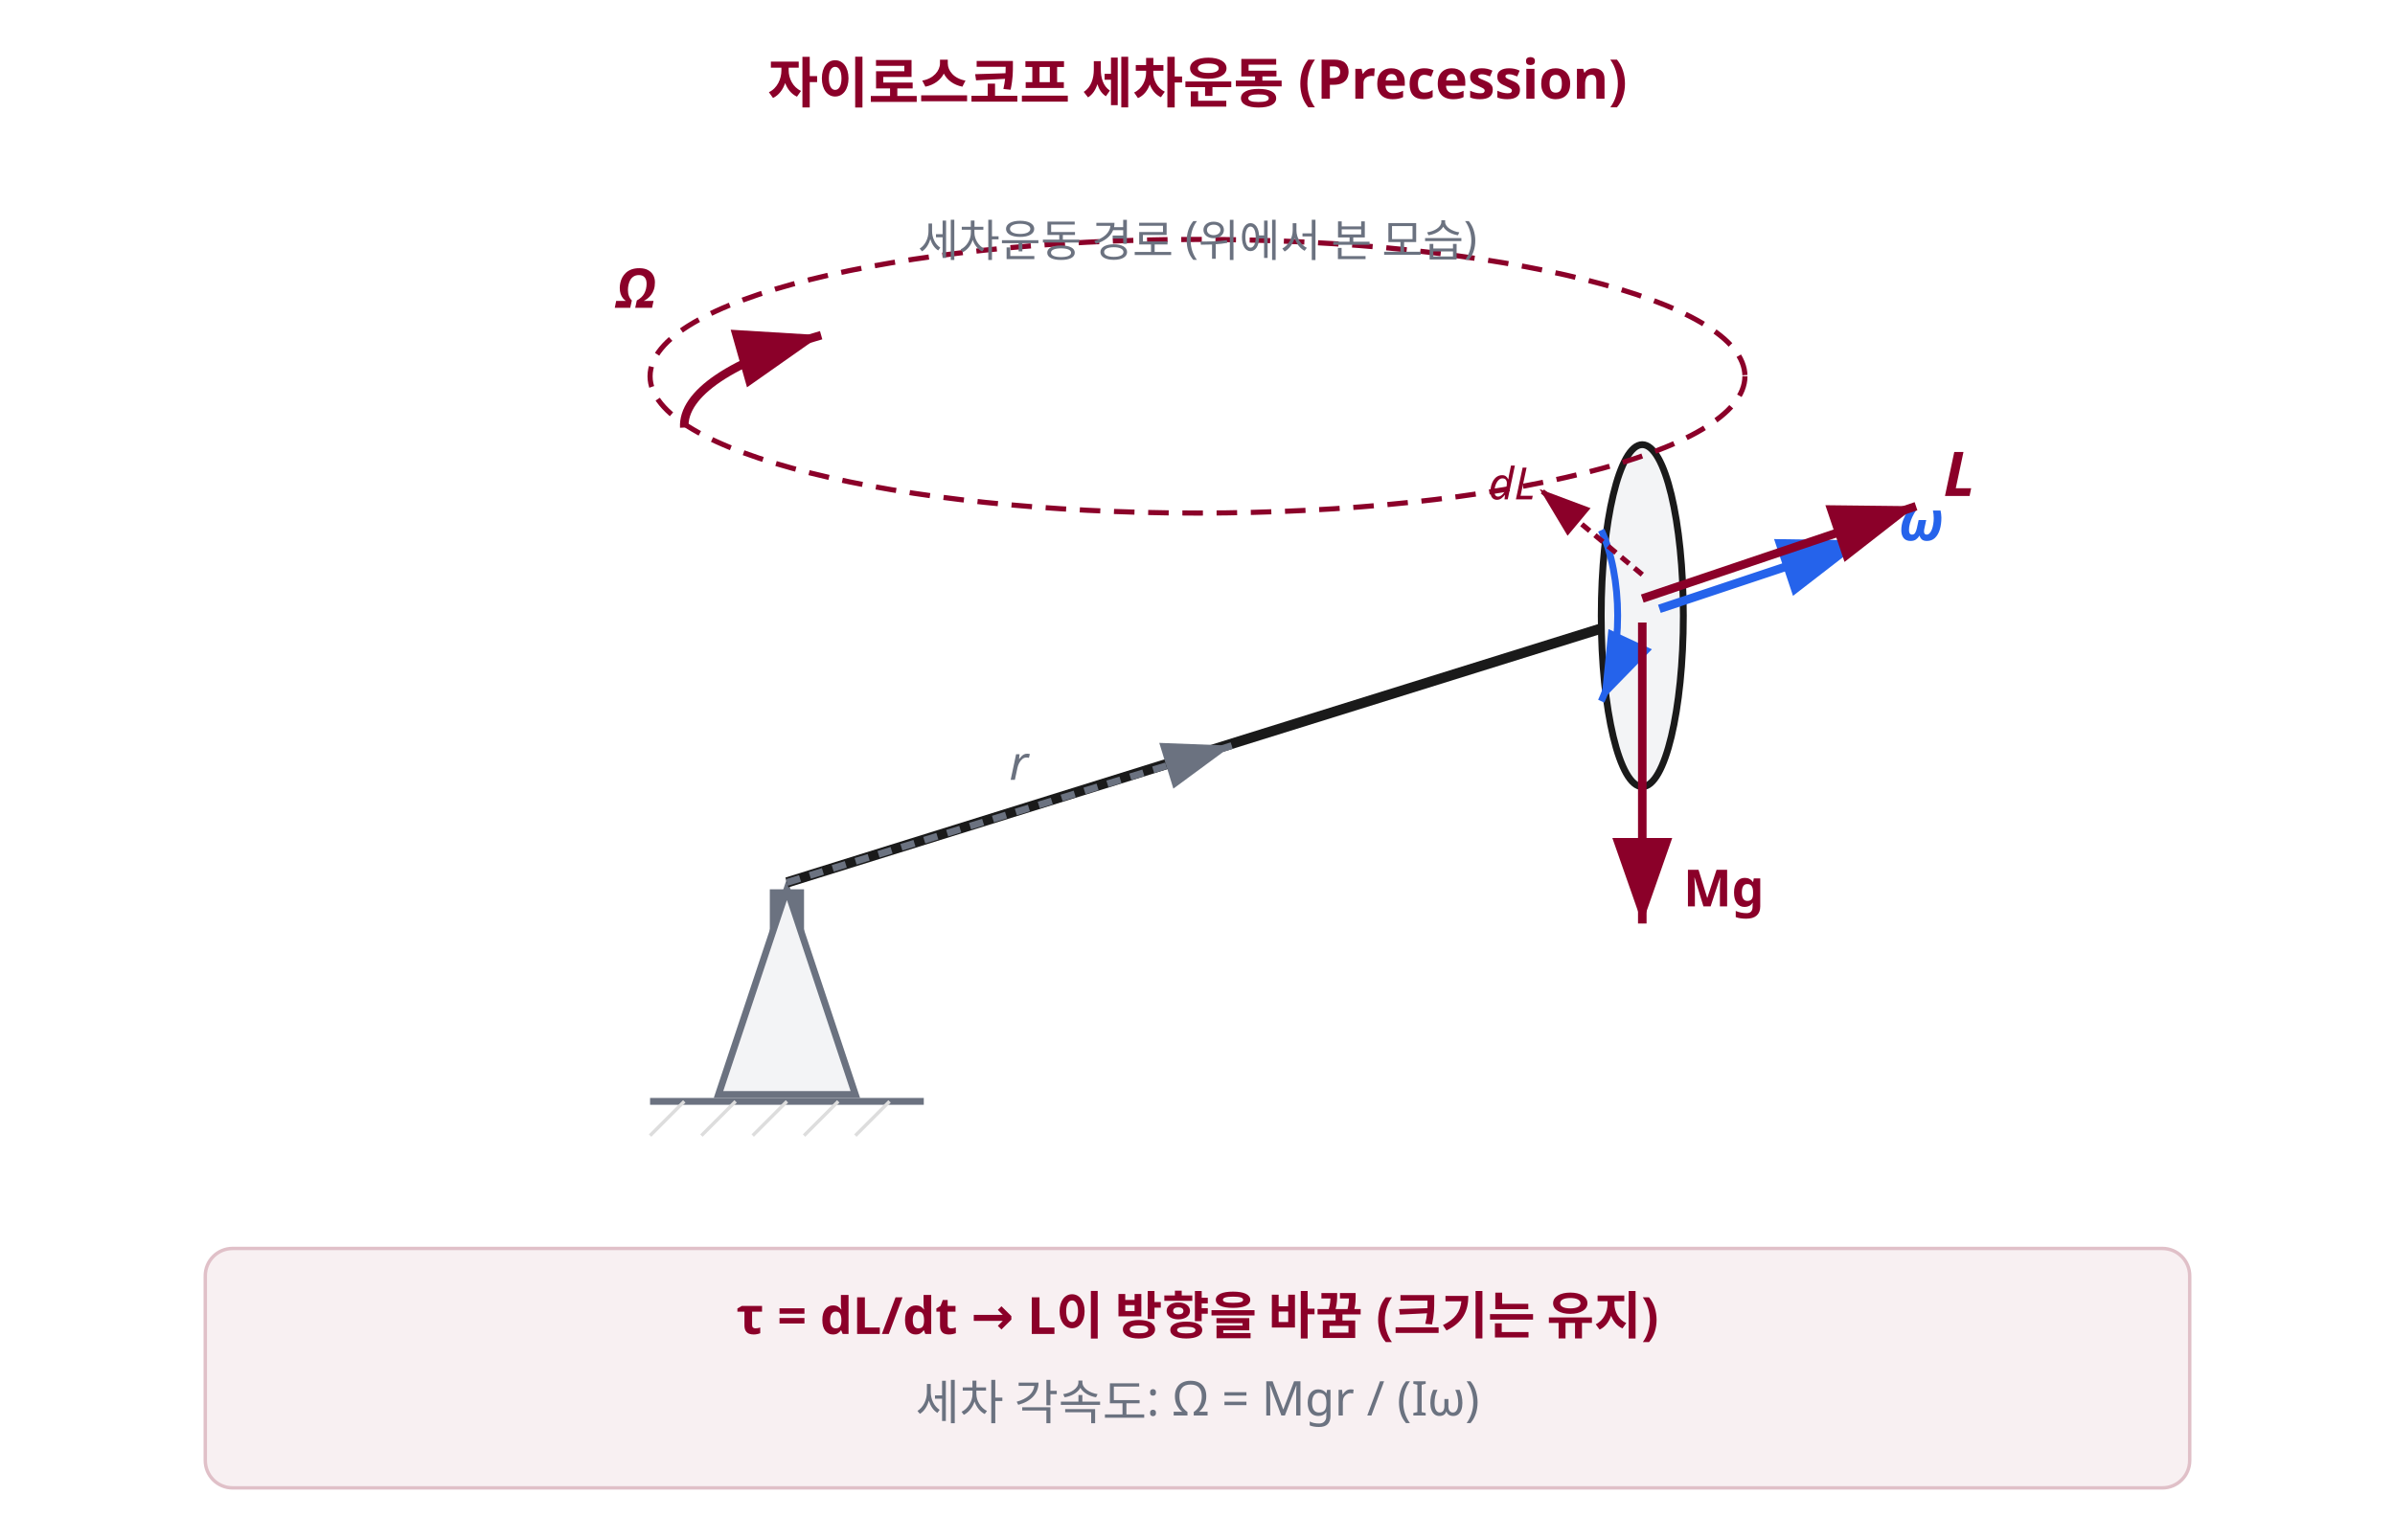
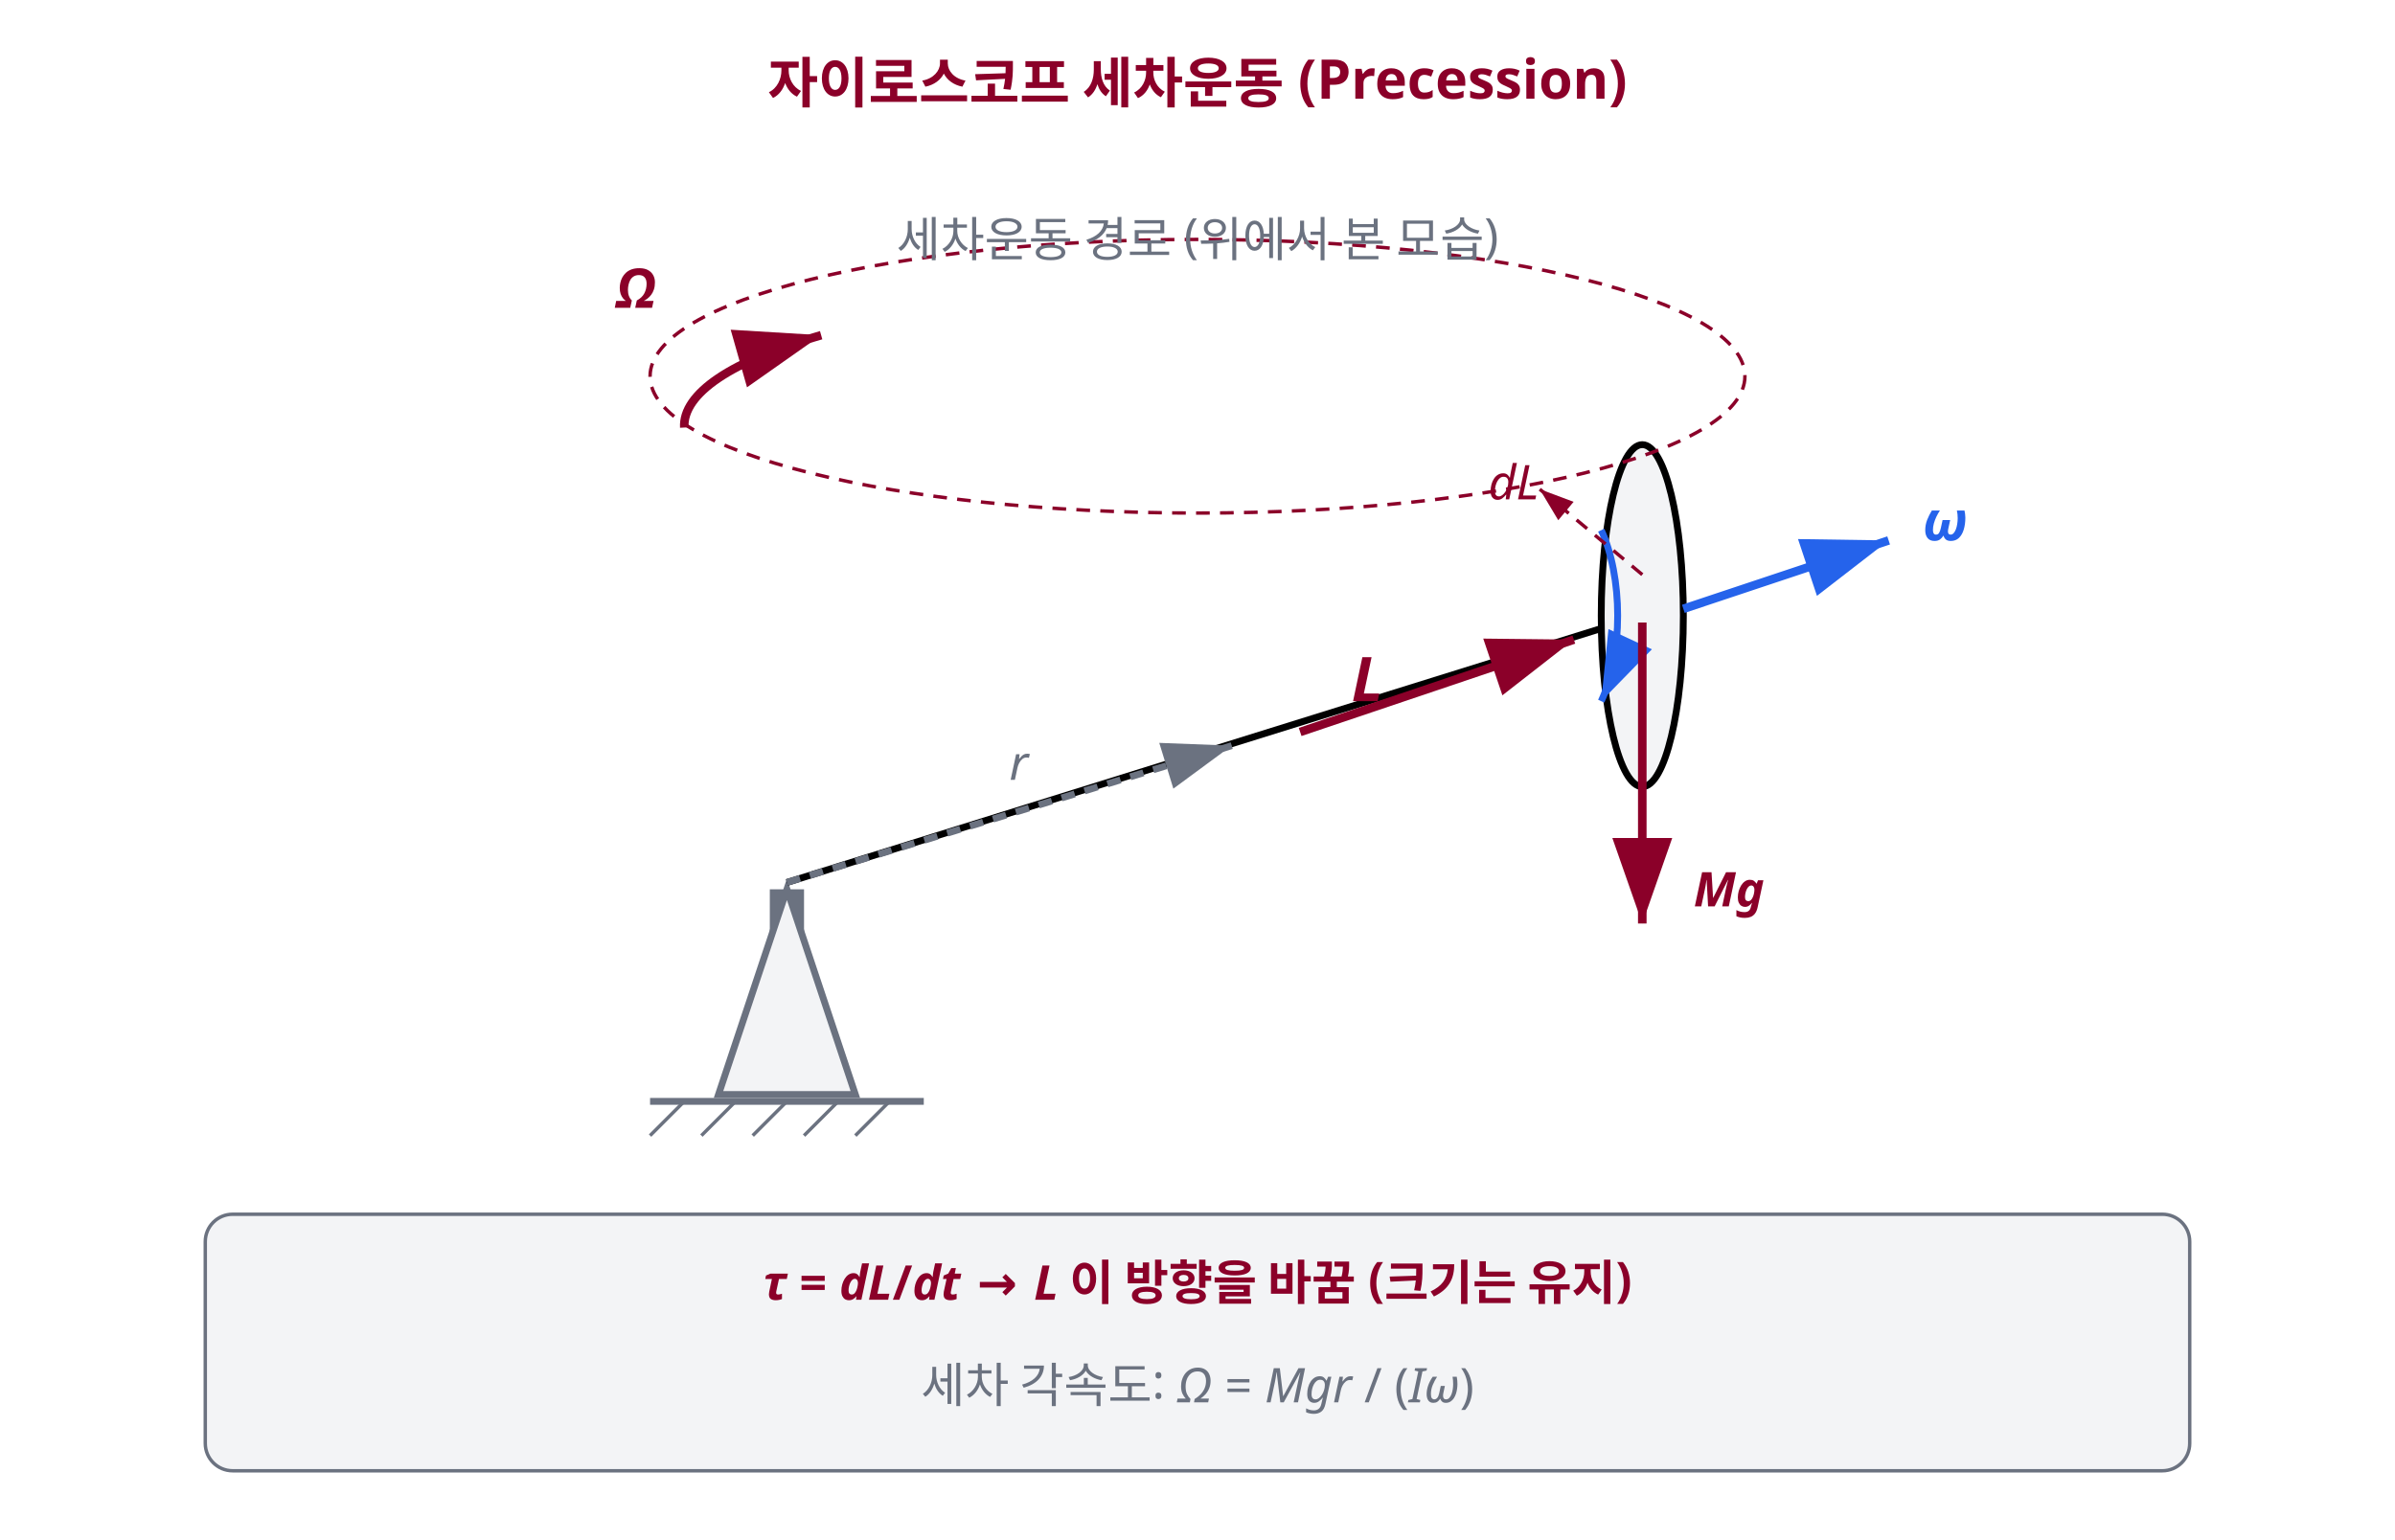
<svg xmlns="http://www.w3.org/2000/svg" viewBox="0 0 700 450" font-family="sans-serif">
  <defs>
    <marker id="apR" markerWidth="10" markerHeight="7" refX="10" refY="3.5" orient="auto" fill="#8B0029">
      <polygon points="0 0, 10 3.5, 0 7" />
    </marker>
    <marker id="apB" markerWidth="10" markerHeight="7" refX="10" refY="3.5" orient="auto" fill="#2563EB">
      <polygon points="0 0, 10 3.5, 0 7" />
    </marker>
    <marker id="apG" markerWidth="10" markerHeight="7" refX="10" refY="3.5" orient="auto" fill="#6B7280">
      <polygon points="0 0, 10 3.5, 0 7" />
    </marker>
  </defs>
  <text x="350" y="30" text-anchor="middle" font-size="16" font-weight="bold" fill="#8B0029">자이로스코프 세차운동 (Precession)</text>
  <rect x="225" y="260" width="10" height="60" fill="#6B7280" />
  <polygon points="210,320 250,320 230,260" fill="#F3F4F6" stroke="#6B7280" stroke-width="2" />
  <line x1="190" y1="322" x2="270" y2="322" stroke="#6B7280" stroke-width="2" />
-   <g stroke="#ddd" stroke-width="1">
+   <g stroke="#6B7280" stroke-width="1">
    <line x1="200" y1="322" x2="190" y2="332" />
    <line x1="215" y1="322" x2="205" y2="332" />
    <line x1="230" y1="322" x2="220" y2="332" />
    <line x1="245" y1="322" x2="235" y2="332" />
    <line x1="260" y1="322" x2="250" y2="332" />
  </g>
-   <line x1="230" y1="258" x2="480" y2="180" stroke="#1a1a1a" stroke-width="3" />
-   <ellipse cx="480" cy="180" rx="12" ry="50" fill="#F3F4F6" stroke="#1a1a1a" stroke-width="2" />
+   <line x1="230" y1="258" x2="480" y2="180" stroke="#000000" stroke-width="2" />
+   <ellipse cx="480" cy="180" rx="12" ry="50" fill="#F3F4F6" stroke="#000000" stroke-width="2" />
  <path d="M 468,155 A 16,35 0 0,1 468,205" fill="none" stroke="#2563EB" stroke-width="2" marker-end="url(#apB)" />
-   <line x1="485" y1="178" x2="545" y2="158" stroke="#2563EB" stroke-width="2.5" marker-end="url(#apB)" />
-   <text x="555" y="158" font-size="16" font-weight="bold" font-style="italic" fill="#2563EB">ω</text>
-   <line x1="480" y1="175" x2="560" y2="148" stroke="#8B0029" stroke-width="2.5" marker-end="url(#apR)" />
-   <text x="568" y="145" font-size="18" font-weight="bold" font-style="italic" fill="#8B0029">L</text>
+   <line x1="492" y1="178" x2="552" y2="158" stroke="#2563EB" stroke-width="2.5" marker-end="url(#apB)" />
+   <text x="562" y="158" font-size="16" font-weight="bold" font-style="italic" fill="#2563EB">ω</text>
+   <line x1="380" y1="214" x2="460" y2="187" stroke="#8B0029" stroke-width="2.5" marker-end="url(#apR)" />
+   <text x="395" y="205" font-size="18" font-weight="bold" font-style="italic" fill="#8B0029">L</text>
  <line x1="230" y1="258" x2="360" y2="218" stroke="#6B7280" stroke-width="2" stroke-dasharray="4 3" marker-end="url(#apG)" />
  <text x="295" y="228" font-size="14" font-style="italic" fill="#6B7280">r</text>
  <line x1="480" y1="182" x2="480" y2="270" stroke="#8B0029" stroke-width="2.5" marker-end="url(#apR)" />
-   <text x="492" y="265" font-size="15" font-weight="bold" fill="#8B0029">Mg</text>
-   <ellipse cx="350" cy="110" rx="160" ry="40" fill="none" stroke="#8B0029" stroke-width="1.5" stroke-dasharray="6 4" />
+   <text x="495" y="265" font-size="14" font-weight="bold" fill="#8B0029">
+     <tspan font-style="italic">Mg</tspan>
+   </text>
+   <ellipse cx="350" cy="110" rx="160" ry="40" fill="none" stroke="#8B0029" stroke-width="1" stroke-dasharray="4 3" />
  <path d="M 200,125 A 160,40 0 0,1 240,98" fill="none" stroke="#8B0029" stroke-width="2.5" marker-end="url(#apR)" />
  <text x="180" y="90" font-size="16" font-weight="bold" font-style="italic" fill="#8B0029">Ω</text>
-   <text x="350" y="75" text-anchor="middle" font-size="13" fill="#6B7280">세차운동 경로 (위에서 본 모습)</text>
+   <text x="350" y="75" text-anchor="middle" font-size="14" fill="#6B7280">세차운동 경로 (위에서 본 모습)</text>
  <g transform="translate(480, 168)">
-     <line x1="0" y1="0" x2="-30" y2="-25" stroke="#8B0029" stroke-width="1.5" stroke-dasharray="3 2" marker-end="url(#apR)" />
-     <text x="-45" y="-22" font-size="13" font-style="italic" fill="#8B0029">dL</text>
+     <line x1="0" y1="0" x2="-30" y2="-25" stroke="#8B0029" stroke-width="1" stroke-dasharray="4 3" marker-end="url(#apR)" />
+     <text x="-45" y="-22" font-size="14" font-style="italic" fill="#8B0029">dL</text>
  </g>
-   <rect x="60" y="365" width="580" height="70" rx="8" fill="#f8f0f2" stroke="#e0c0c8" stroke-width="1" />
-   <text x="350" y="390" text-anchor="middle" font-size="15" fill="#8B0029" font-weight="bold">τ = dL/dt → L이 방향을 바꿈 (크기는 유지)</text>
-   <text x="350" y="415" text-anchor="middle" font-size="14" fill="#6B7280">세차 각속도: Ω = Mgr / (Iω)</text>
+   <rect x="60" y="355" width="580" height="75" rx="8" fill="#F3F4F6" stroke="#6B7280" stroke-width="1" />
+   <text x="350" y="380" text-anchor="middle" font-size="14" fill="#8B0029" font-weight="bold">
+     <tspan font-style="italic">τ</tspan> = <tspan font-style="italic">dL</tspan>/<tspan font-style="italic">dt</tspan> → <tspan font-style="italic">L</tspan> 이 방향을 바꿈 (크기는 유지)
+   </text>
+   <text x="350" y="410" text-anchor="middle" font-size="14" fill="#6B7280">
+     세차 각속도: <tspan font-style="italic">Ω</tspan> = <tspan font-style="italic">Mgr</tspan> / (<tspan font-style="italic">Iω</tspan>)
+   </text>
</svg>
